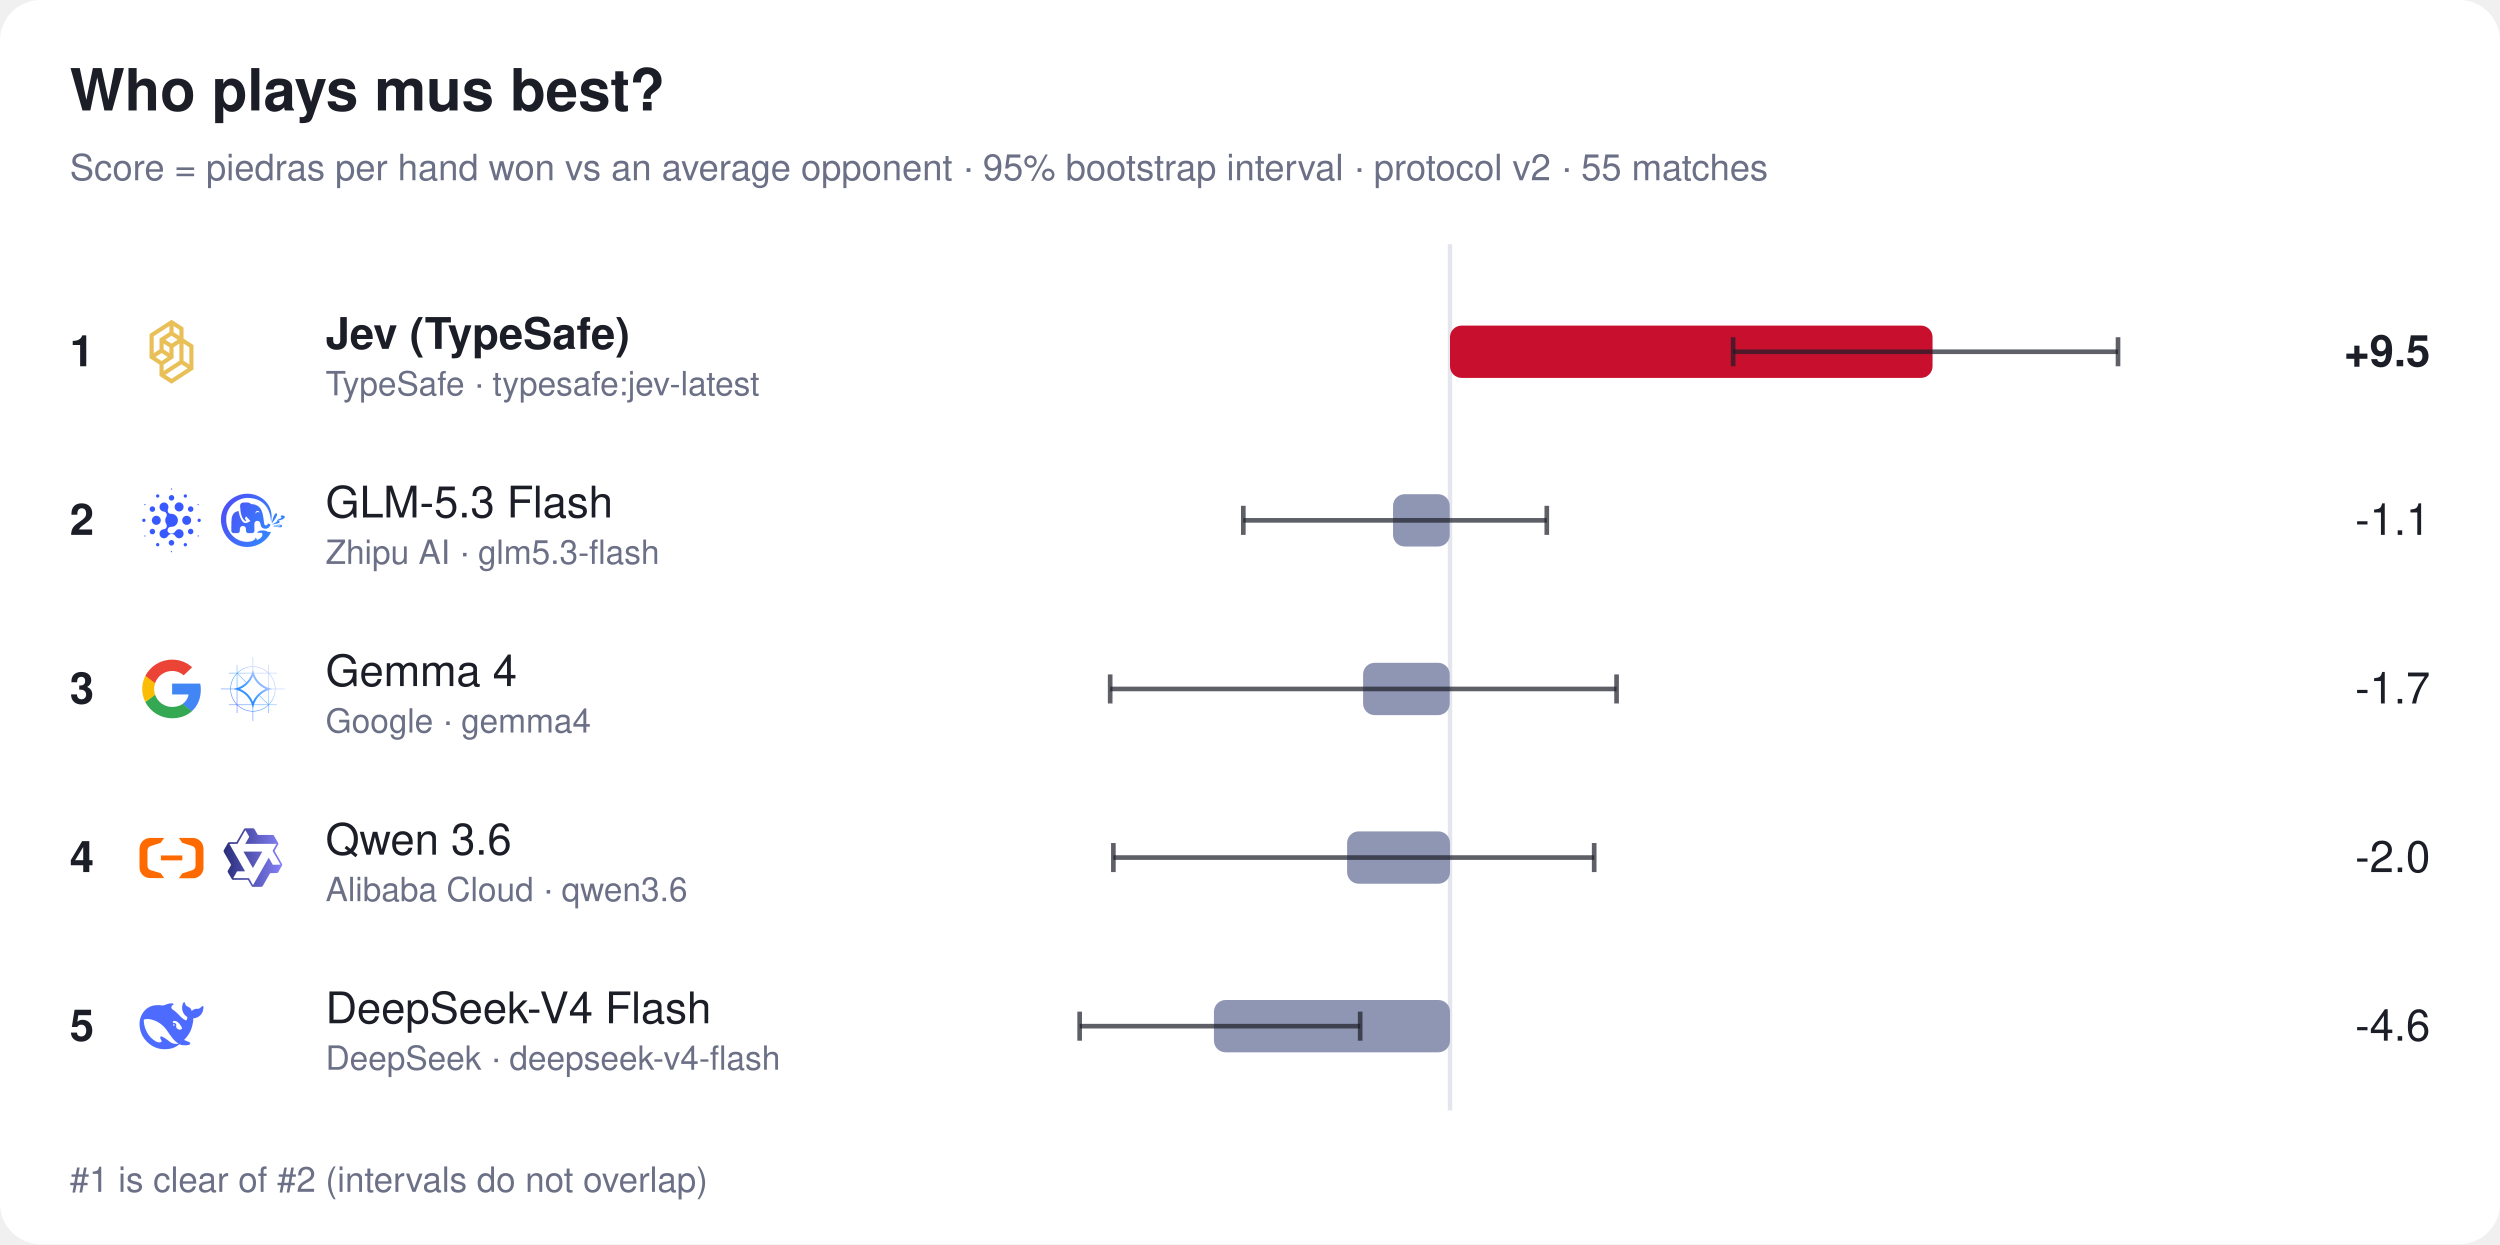
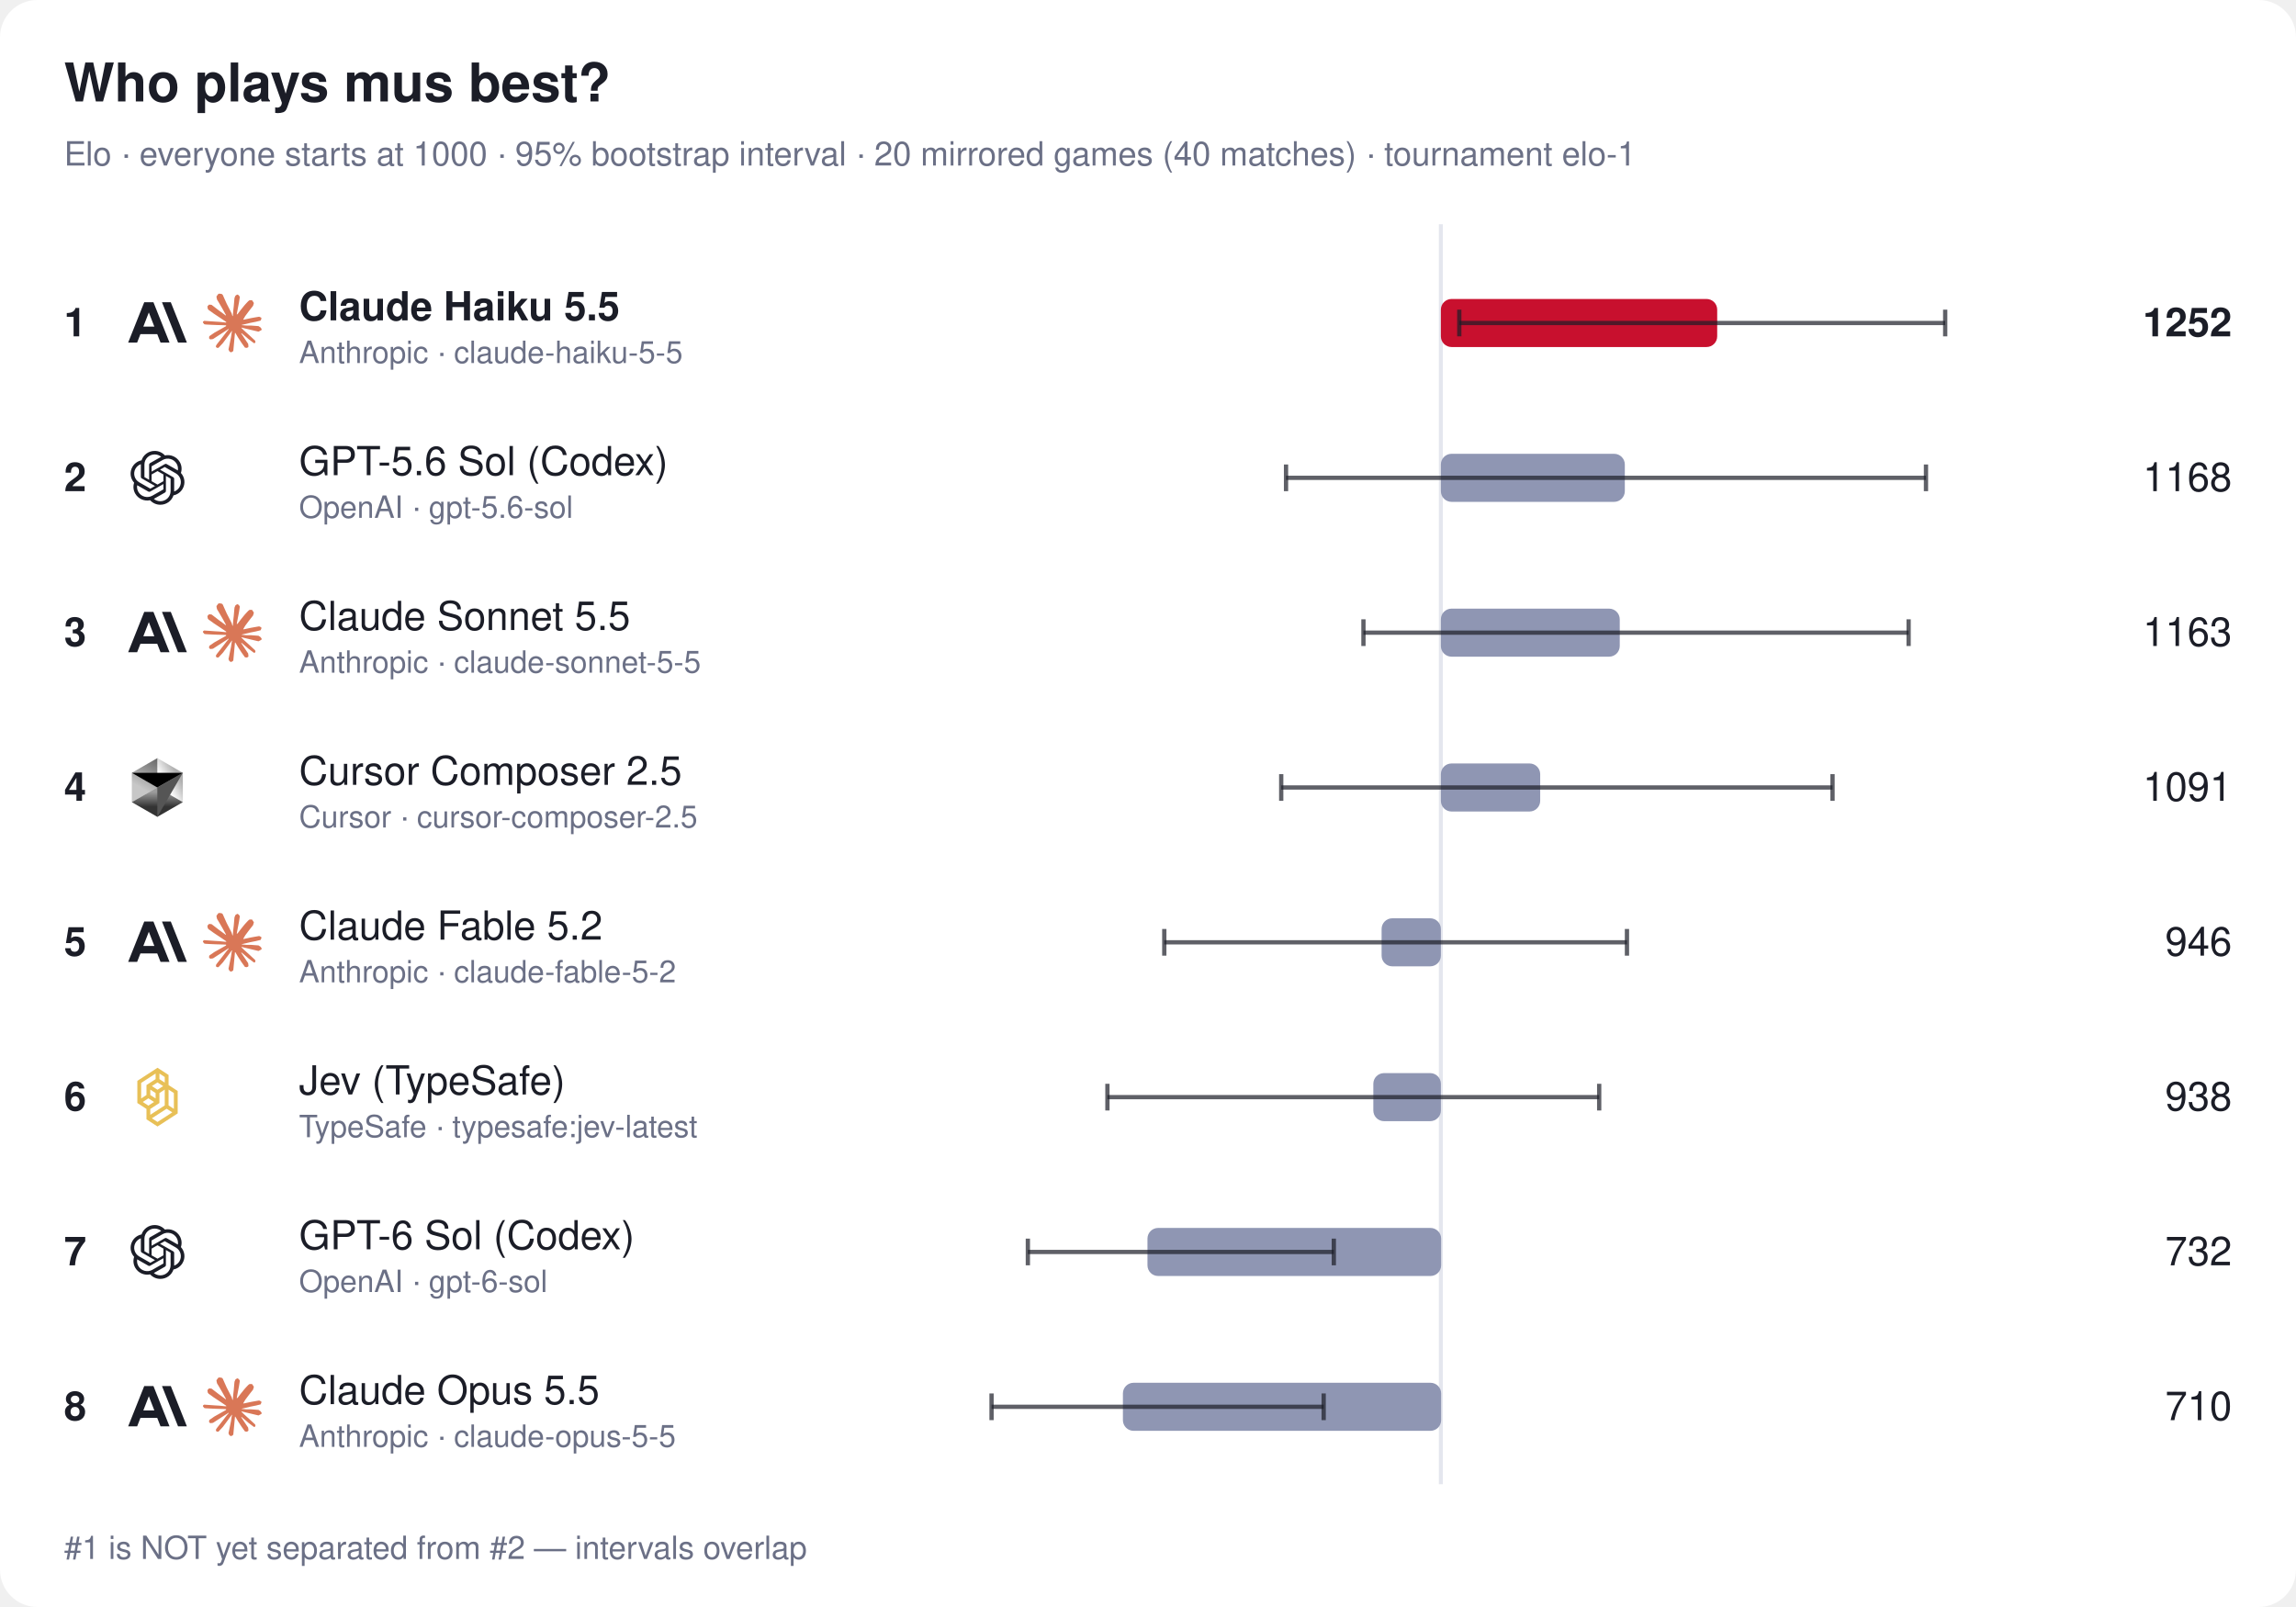
- <svg xmlns="http://www.w3.org/2000/svg" width="860" height="428" viewBox="0 0 860 428" role="img" aria-labelledby="t d">
+ <svg xmlns="http://www.w3.org/2000/svg" width="860" height="602" viewBox="0 0 860 602" role="img" aria-labelledby="t d">
  <style>
.bg{fill:#ffffff} text{fill:#1b1d27} .mut{fill:#6b7086} .grid{stroke:#e4e6ee}
.bar{fill:#8f96b3} .top{fill:#c8102e} .ci{stroke:#1b1d27}
@media (prefers-color-scheme: dark){.bg{fill:#0f111c} text{fill:#eef0f7} .mut{fill:#9aa0b5}
.grid{stroke:#262a3b} .bar{fill:#59607d} .top{fill:#ff4d5e} .ci{stroke:#eef0f7} .ico{color:#eef0f7}}
.ico{color:#1b1d27}
text{font-family:-apple-system,BlinkMacSystemFont,"Segoe UI",Helvetica,Arial,sans-serif}
.row{animation:in .55s cubic-bezier(.2,.7,.2,1) backwards}
@keyframes in{from{opacity:0;transform:translateX(-14px)}to{opacity:1;transform:none}}
@media (prefers-reduced-motion: reduce){.row{animation:none}}
</style>
-   <rect width="860" height="428" rx="14" class="bg" />
+   <rect width="860" height="602" rx="14" class="bg" />
  <text x="24" y="38" font-size="20" font-weight="700">Who plays mus best?</text>
-   <text x="24" y="62" font-size="12.5" class="mut">Score = piedras per hand won vs an average opponent · 95% bootstrap interval · protocol v2 · 55 matches</text>
-   <line x1="498.8" y1="84" x2="498.8" y2="382" class="grid" stroke-width="1.5" />
+   <text x="24" y="62" font-size="12.5" class="mut">Elo · everyone starts at 1000 · 95% bootstrap interval · 20 mirrored games (40 matches) · tournament elo-1</text>
+   <line x1="539.7" y1="84" x2="539.7" y2="556" class="grid" stroke-width="1.5" />
  <g class="row" style="animation-delay:0.25s">
    <text x="24" y="126.0" font-size="15" font-weight="700">1</text>
    <svg x="48.0" y="110.0" width="22" height="22" viewBox="0 0 24 24" class="ico" fill="currentColor">
+       <g fill="currentColor">
+         <path d="M13.827 3.52h3.603L24 20h-3.603l-6.57-16.48zm-7.258 0h3.767L16.906 20h-3.674l-1.343-3.461H5.017l-1.344 3.46H0L6.57 3.522zm4.132 9.959L8.453 7.687 6.205 13.48H10.7z" />
+       </g>
+     </svg>
+     <svg x="76.0" y="110.0" width="22" height="22" viewBox="0 0 24 24" class="ico" fill="currentColor">
+       <path d="M4.709 15.955l4.72-2.647.08-.23-.08-.128H9.2l-.79-.048-2.698-.073-2.339-.097-2.266-.122-.571-.121L0 11.784l.055-.352.48-.321.686.06 1.52.103 2.278.158 1.652.097 2.449.255h.389l.055-.157-.134-.098-.103-.097-2.358-1.596-2.552-1.688-1.336-.972-.724-.491-.364-.462-.158-1.008.656-.722.881.06.225.061.893.686 1.908 1.476 2.491 1.833.365.304.145-.103.019-.073-.164-.274-1.355-2.446-1.446-2.49-.644-1.032-.17-.619a2.97 2.97 0 01-.104-.729L6.283.134 6.696 0l.996.134.42.364.62 1.414 1.002 2.229 1.555 3.03.456.898.243.832.091.255h.158V9.01l.128-1.706.237-2.095.23-2.695.08-.76.376-.91.747-.492.584.28.48.685-.067.444-.286 1.851-.559 2.903-.364 1.942h.212l.243-.242.985-1.306 1.652-2.064.73-.82.85-.904.547-.431h1.033l.76 1.129-.34 1.166-1.064 1.347-.881 1.142-1.264 1.7-.79 1.36.073.11.188-.02 2.856-.606 1.543-.28 1.841-.315.833.388.091.395-.328.807-1.969.486-2.309.462-3.439.813-.042.03.049.061 1.549.146.662.036h1.622l3.02.225.79.522.474.638-.079.485-1.215.62-1.64-.389-3.829-.91-1.312-.329h-.182v.11l1.093 1.068 2.006 1.81 2.509 2.33.127.578-.322.455-.34-.049-2.205-1.657-.851-.747-1.926-1.62h-.128v.17l.444.649 2.345 3.521.122 1.08-.17.353-.608.213-.668-.122-1.374-1.925-1.415-2.167-1.143-1.943-.14.08-.674 7.254-.316.37-.729.28-.607-.461-.322-.747.322-1.476.389-1.924.315-1.53.286-1.9.17-.632-.012-.042-.14.018-1.434 1.967-2.18 2.945-1.726 1.845-.414.164-.717-.37.067-.662.401-.589 2.388-3.036 1.44-1.882.93-1.086-.006-.158h-.055L4.132 18.56l-1.13.146-.487-.456.061-.746.231-.243 1.908-1.312-.006.006z" fill="#D97757" fill-rule="nonzero" />
+     </svg>
+     <text x="112" y="120.0" font-size="15" font-weight="700">Claude Haiku 5.5</text>
+     <text x="112" y="136.0" font-size="11.5" class="mut">Anthropic · claude-haiku-5-5</text>
+     <rect x="539.7" y="112.0" width="103.5" height="18" rx="4" class="top" />
+     <line x1="546.6" y1="121.0" x2="728.6" y2="121.0" class="ci" stroke-width="1.6" opacity=".7" />
+     <line x1="546.6" y1="116.0" x2="546.6" y2="126.0" class="ci" stroke-width="1.6" opacity=".7" />
+     <line x1="728.6" y1="116.0" x2="728.6" y2="126.0" class="ci" stroke-width="1.6" opacity=".7" />
+     <text x="836" y="126.0" font-size="15" text-anchor="end" font-weight="700">1252</text>
+   </g>
+   <g class="row" style="animation-delay:0.70s">
+     <text x="24" y="184.0" font-size="15" font-weight="700">2</text>
+     <svg x="48.0" y="168.0" width="22" height="22" viewBox="0 0 24 24" class="ico" fill="currentColor">
+       <g fill="currentColor">
+         <path d="M21.55 10.004a5.416 5.416 0 00-.478-4.501c-1.217-2.09-3.662-3.166-6.05-2.66A5.59 5.59 0 0010.831 1C8.39.995 6.224 2.546 5.473 4.838A5.553 5.553 0 001.76 7.496a5.487 5.487 0 00.691 6.5 5.416 5.416 0 00.477 4.502c1.217 2.09 3.662 3.165 6.05 2.66A5.586 5.586 0 0013.168 23c2.443.006 4.61-1.546 5.361-3.84a5.553 5.553 0 003.715-2.66 5.488 5.488 0 00-.693-6.497v.001zm-8.381 11.558a4.199 4.199 0 01-2.675-.954c.034-.018.093-.05.132-.074l4.44-2.53a.71.71 0 00.364-.623v-6.176l1.877 1.069c.02.01.033.029.036.05v5.115c-.003 2.274-1.87 4.118-4.174 4.123zM4.192 17.78a4.059 4.059 0 01-.498-2.763c.032.02.09.055.131.078l4.44 2.53c.225.13.504.13.73 0l5.42-3.088v2.138a.068.068 0 01-.027.057L9.9 19.288c-1.999 1.136-4.552.46-5.707-1.51h-.001zM3.023 8.216A4.15 4.15 0 015.198 6.41l-.002.151v5.06a.711.711 0 00.364.624l5.42 3.087-1.876 1.07a.067.067 0 01-.063.005l-4.489-2.559c-1.995-1.14-2.679-3.658-1.53-5.63h.001zm15.417 3.54l-5.42-3.088L14.896 7.6a.067.067 0 01.063-.006l4.489 2.557c1.998 1.14 2.683 3.662 1.529 5.633a4.163 4.163 0 01-2.174 1.807V12.38a.71.71 0 00-.363-.623zm1.867-2.773a6.04 6.04 0 00-.132-.078l-4.44-2.53a.731.731 0 00-.729 0l-5.42 3.088V7.325a.068.068 0 01.027-.057L14.1 4.713c2-1.137 4.555-.46 5.707 1.513.487.833.664 1.809.499 2.757h.001zm-11.741 3.81l-1.877-1.068a.065.065 0 01-.036-.051V6.559c.001-2.277 1.873-4.122 4.181-4.12.976 0 1.92.338 2.671.954-.034.018-.092.05-.131.073l-4.44 2.53a.71.71 0 00-.365.623l-.003 6.173v.002zm1.02-2.168L12 9.25l2.414 1.375v2.75L12 14.75l-2.415-1.375v-2.75z" />
+       </g>
+     </svg>
+     <text x="112" y="178.0" font-size="15" font-weight="500">GPT-5.6 Sol (Codex)</text>
+     <text x="112" y="194.0" font-size="11.5" class="mut">OpenAI · gpt-5.6-sol</text>
+     <rect x="539.7" y="170.0" width="68.9" height="18" rx="4" class="bar" />
+     <line x1="481.7" y1="179.0" x2="721.4" y2="179.0" class="ci" stroke-width="1.6" opacity=".7" />
+     <line x1="481.7" y1="174.0" x2="481.7" y2="184.0" class="ci" stroke-width="1.6" opacity=".7" />
+     <line x1="721.4" y1="174.0" x2="721.4" y2="184.0" class="ci" stroke-width="1.6" opacity=".7" />
+     <text x="836" y="184.0" font-size="15" text-anchor="end" font-weight="500">1168</text>
+   </g>
+   <g class="row" style="animation-delay:1.15s">
+     <text x="24" y="242.0" font-size="15" font-weight="700">3</text>
+     <svg x="48.0" y="226.0" width="22" height="22" viewBox="0 0 24 24" class="ico" fill="currentColor">
+       <g fill="currentColor">
+         <path d="M13.827 3.52h3.603L24 20h-3.603l-6.57-16.48zm-7.258 0h3.767L16.906 20h-3.674l-1.343-3.461H5.017l-1.344 3.46H0L6.57 3.522zm4.132 9.959L8.453 7.687 6.205 13.48H10.7z" />
+       </g>
+     </svg>
+     <svg x="76.0" y="226.0" width="22" height="22" viewBox="0 0 24 24" class="ico" fill="currentColor">
+       <path d="M4.709 15.955l4.72-2.647.08-.23-.08-.128H9.2l-.79-.048-2.698-.073-2.339-.097-2.266-.122-.571-.121L0 11.784l.055-.352.48-.321.686.06 1.52.103 2.278.158 1.652.097 2.449.255h.389l.055-.157-.134-.098-.103-.097-2.358-1.596-2.552-1.688-1.336-.972-.724-.491-.364-.462-.158-1.008.656-.722.881.06.225.061.893.686 1.908 1.476 2.491 1.833.365.304.145-.103.019-.073-.164-.274-1.355-2.446-1.446-2.49-.644-1.032-.17-.619a2.97 2.97 0 01-.104-.729L6.283.134 6.696 0l.996.134.42.364.62 1.414 1.002 2.229 1.555 3.03.456.898.243.832.091.255h.158V9.01l.128-1.706.237-2.095.23-2.695.08-.76.376-.91.747-.492.584.28.48.685-.067.444-.286 1.851-.559 2.903-.364 1.942h.212l.243-.242.985-1.306 1.652-2.064.73-.82.85-.904.547-.431h1.033l.76 1.129-.34 1.166-1.064 1.347-.881 1.142-1.264 1.7-.79 1.36.073.11.188-.02 2.856-.606 1.543-.28 1.841-.315.833.388.091.395-.328.807-1.969.486-2.309.462-3.439.813-.042.03.049.061 1.549.146.662.036h1.622l3.02.225.79.522.474.638-.079.485-1.215.62-1.64-.389-3.829-.91-1.312-.329h-.182v.11l1.093 1.068 2.006 1.81 2.509 2.33.127.578-.322.455-.34-.049-2.205-1.657-.851-.747-1.926-1.62h-.128v.17l.444.649 2.345 3.521.122 1.08-.17.353-.608.213-.668-.122-1.374-1.925-1.415-2.167-1.143-1.943-.14.08-.674 7.254-.316.37-.729.28-.607-.461-.322-.747.322-1.476.389-1.924.315-1.53.286-1.9.17-.632-.012-.042-.14.018-1.434 1.967-2.18 2.945-1.726 1.845-.414.164-.717-.37.067-.662.401-.589 2.388-3.036 1.44-1.882.93-1.086-.006-.158h-.055L4.132 18.56l-1.13.146-.487-.456.061-.746.231-.243 1.908-1.312-.006.006z" fill="#D97757" fill-rule="nonzero" />
+     </svg>
+     <text x="112" y="236.0" font-size="15" font-weight="500">Claude Sonnet 5.5</text>
+     <text x="112" y="252.0" font-size="11.5" class="mut">Anthropic · claude-sonnet-5-5</text>
+     <rect x="539.7" y="228.0" width="67.0" height="18" rx="4" class="bar" />
+     <line x1="510.7" y1="237.0" x2="714.9" y2="237.0" class="ci" stroke-width="1.6" opacity=".7" />
+     <line x1="510.7" y1="232.0" x2="510.7" y2="242.0" class="ci" stroke-width="1.6" opacity=".7" />
+     <line x1="714.9" y1="232.0" x2="714.9" y2="242.0" class="ci" stroke-width="1.6" opacity=".7" />
+     <text x="836" y="242.0" font-size="15" text-anchor="end" font-weight="500">1163</text>
+   </g>
+   <g class="row" style="animation-delay:1.60s">
+     <text x="24" y="300.0" font-size="15" font-weight="700">4</text>
+     <svg x="48.0" y="284.0" width="22" height="22" viewBox="0 0 24 24" class="ico" fill="currentColor">
+       <path d="M11.925 24l10.425-6-10.425-6L1.5 18l10.425 6z" fill="url(#r3p-cursor-lobe-icons-cursorundefined-fill-0)" />
+       <path d="M22.35 18V6L11.925 0v12l10.425 6z" fill="url(#r3p-cursor-lobe-icons-cursorundefined-fill-1)" />
+       <path d="M11.925 0L1.5 6v12l10.425-6V0z" fill="url(#r3p-cursor-lobe-icons-cursorundefined-fill-2)" />
+       <path d="M22.35 6L11.925 24V12L22.35 6z" fill="#555" />
+       <path d="M22.35 6l-10.425 6L1.5 6h20.85z" fill="#000" />
+       <defs>
+         <linearGradient gradientUnits="userSpaceOnUse" id="r3p-cursor-lobe-icons-cursorundefined-fill-0" x1="11.925" x2="11.925" y1="12" y2="24">
+           <stop offset=".16" stop-color="#000" stop-opacity=".39" />
+           <stop offset=".658" stop-color="#000" stop-opacity=".8" />
+         </linearGradient>
+         <linearGradient gradientUnits="userSpaceOnUse" id="r3p-cursor-lobe-icons-cursorundefined-fill-1" x1="22.35" x2="11.925" y1="6.037" y2="12.15">
+           <stop offset=".182" stop-color="#000" stop-opacity=".31" />
+           <stop offset=".715" stop-color="#000" stop-opacity="0" />
+         </linearGradient>
+         <linearGradient gradientUnits="userSpaceOnUse" id="r3p-cursor-lobe-icons-cursorundefined-fill-2" x1="11.925" x2="1.5" y1="0" y2="18">
+           <stop stop-color="#000" stop-opacity=".6" />
+           <stop offset=".667" stop-color="#000" stop-opacity=".22" />
+         </linearGradient>
+       </defs>
+     </svg>
+     <text x="112" y="294.0" font-size="15" font-weight="500">Cursor Composer 2.5</text>
+     <text x="112" y="310.0" font-size="11.5" class="mut">Cursor · cursor-composer-2.5</text>
+     <rect x="539.7" y="286.0" width="37.2" height="18" rx="4" class="bar" />
+     <line x1="479.9" y1="295.0" x2="686.4" y2="295.0" class="ci" stroke-width="1.6" opacity=".7" />
+     <line x1="479.9" y1="290.0" x2="479.9" y2="300.0" class="ci" stroke-width="1.6" opacity=".7" />
+     <line x1="686.4" y1="290.0" x2="686.4" y2="300.0" class="ci" stroke-width="1.6" opacity=".7" />
+     <text x="836" y="300.0" font-size="15" text-anchor="end" font-weight="500">1091</text>
+   </g>
+   <g class="row" style="animation-delay:2.05s">
+     <text x="24" y="358.0" font-size="15" font-weight="700">5</text>
+     <svg x="48.0" y="342.0" width="22" height="22" viewBox="0 0 24 24" class="ico" fill="currentColor">
+       <g fill="currentColor">
+         <path d="M13.827 3.52h3.603L24 20h-3.603l-6.57-16.48zm-7.258 0h3.767L16.906 20h-3.674l-1.343-3.461H5.017l-1.344 3.46H0L6.57 3.522zm4.132 9.959L8.453 7.687 6.205 13.48H10.7z" />
+       </g>
+     </svg>
+     <svg x="76.0" y="342.0" width="22" height="22" viewBox="0 0 24 24" class="ico" fill="currentColor">
+       <path d="M4.709 15.955l4.72-2.647.08-.23-.08-.128H9.2l-.79-.048-2.698-.073-2.339-.097-2.266-.122-.571-.121L0 11.784l.055-.352.48-.321.686.06 1.52.103 2.278.158 1.652.097 2.449.255h.389l.055-.157-.134-.098-.103-.097-2.358-1.596-2.552-1.688-1.336-.972-.724-.491-.364-.462-.158-1.008.656-.722.881.06.225.061.893.686 1.908 1.476 2.491 1.833.365.304.145-.103.019-.073-.164-.274-1.355-2.446-1.446-2.49-.644-1.032-.17-.619a2.97 2.97 0 01-.104-.729L6.283.134 6.696 0l.996.134.42.364.62 1.414 1.002 2.229 1.555 3.03.456.898.243.832.091.255h.158V9.01l.128-1.706.237-2.095.23-2.695.08-.76.376-.91.747-.492.584.28.48.685-.067.444-.286 1.851-.559 2.903-.364 1.942h.212l.243-.242.985-1.306 1.652-2.064.73-.82.85-.904.547-.431h1.033l.76 1.129-.34 1.166-1.064 1.347-.881 1.142-1.264 1.7-.79 1.36.073.11.188-.02 2.856-.606 1.543-.28 1.841-.315.833.388.091.395-.328.807-1.969.486-2.309.462-3.439.813-.042.03.049.061 1.549.146.662.036h1.622l3.02.225.79.522.474.638-.079.485-1.215.62-1.64-.389-3.829-.91-1.312-.329h-.182v.11l1.093 1.068 2.006 1.81 2.509 2.33.127.578-.322.455-.34-.049-2.205-1.657-.851-.747-1.926-1.62h-.128v.17l.444.649 2.345 3.521.122 1.08-.17.353-.608.213-.668-.122-1.374-1.925-1.415-2.167-1.143-1.943-.14.08-.674 7.254-.316.37-.729.28-.607-.461-.322-.747.322-1.476.389-1.924.315-1.53.286-1.9.17-.632-.012-.042-.14.018-1.434 1.967-2.18 2.945-1.726 1.845-.414.164-.717-.37.067-.662.401-.589 2.388-3.036 1.44-1.882.93-1.086-.006-.158h-.055L4.132 18.56l-1.13.146-.487-.456.061-.746.231-.243 1.908-1.312-.006.006z" fill="#D97757" fill-rule="nonzero" />
+     </svg>
+     <text x="112" y="352.0" font-size="15" font-weight="500">Claude Fable 5.2</text>
+     <text x="112" y="368.0" font-size="11.5" class="mut">Anthropic · claude-fable-5-2</text>
+     <rect x="517.5" y="344.0" width="22.2" height="18" rx="4" class="bar" />
+     <line x1="436.1" y1="353.0" x2="609.4" y2="353.0" class="ci" stroke-width="1.6" opacity=".7" />
+     <line x1="436.1" y1="348.0" x2="436.1" y2="358.0" class="ci" stroke-width="1.6" opacity=".7" />
+     <line x1="609.4" y1="348.0" x2="609.4" y2="358.0" class="ci" stroke-width="1.6" opacity=".7" />
+     <text x="836" y="358.0" font-size="15" text-anchor="end" font-weight="500">946</text>
+   </g>
+   <g class="row" style="animation-delay:2.50s">
+     <text x="24" y="416.0" font-size="15" font-weight="700">6</text>
+     <svg x="48.0" y="400.0" width="22" height="22" viewBox="0 0 24 24" class="ico" fill="currentColor">
      <g fill="#E8C057">
        <path d="M16.512 2.928L16.512 7.067 20.242 9.487 20.243 18.652 12 24 7.489 21.073 7.489 16.82 3.756 14.399 3.756 5.35 4.111 5.118 12 0ZM9.697 20.65L11.998 22.144 18.032 18.227 15.732 16.735ZM12.779 10.332L12.779 14.4 9.046 16.822 9.046 19.216 14.953 15.383 14.953 8.921ZM16.512 15.384L18.684 16.794 18.684 10.332 16.512 8.922ZM5.966 13.976L8.268 15.47 10.569 13.976 8.268 12.485ZM5.316 6.193L5.316 12.544 7.487 11.134 7.487 7.066 11.221 4.643 11.221 2.36 5.316 6.193ZM9.047 11.132L11.22 12.542 11.22 10.332 9.049 8.921 9.049 11.132ZM9.697 7.487L12 8.981 14.3 7.488 12 5.994ZM12.78 4.643L14.953 6.054 14.953 3.774 12.78 2.359Z" />
      </g>
    </svg>
-     <text x="112" y="120.0" font-size="15" font-weight="700">Jev (TypeSafe)</text>
-     <text x="112" y="136.0" font-size="11.5" class="mut">TypeSafe · typesafe:jev-latest</text>
-     <rect x="498.8" y="112.0" width="166.0" height="18" rx="4" class="top" />
-     <line x1="596.2" y1="121.0" x2="728.6" y2="121.0" class="ci" stroke-width="1.6" opacity=".7" />
-     <line x1="596.2" y1="116.0" x2="596.2" y2="126.0" class="ci" stroke-width="1.6" opacity=".7" />
-     <line x1="728.6" y1="116.0" x2="728.6" y2="126.0" class="ci" stroke-width="1.6" opacity=".7" />
-     <text x="836" y="126.0" font-size="15" text-anchor="end" font-weight="700">+9.5</text>
+     <text x="112" y="410.0" font-size="15" font-weight="500">Jev (TypeSafe)</text>
+     <text x="112" y="426.0" font-size="11.5" class="mut">TypeSafe · typesafe:jev-latest</text>
+     <rect x="514.4" y="402.0" width="25.3" height="18" rx="4" class="bar" />
+     <line x1="414.8" y1="411.0" x2="599.0" y2="411.0" class="ci" stroke-width="1.6" opacity=".7" />
+     <line x1="414.8" y1="406.0" x2="414.8" y2="416.0" class="ci" stroke-width="1.6" opacity=".7" />
+     <line x1="599.0" y1="406.0" x2="599.0" y2="416.0" class="ci" stroke-width="1.6" opacity=".7" />
+     <text x="836" y="416.0" font-size="15" text-anchor="end" font-weight="500">938</text>
  </g>
-   <g class="row" style="animation-delay:0.70s">
-     <text x="24" y="184.0" font-size="15" font-weight="700">2</text>
-     <svg x="48.0" y="168.0" width="22" height="22" viewBox="0 0 24 24" class="ico" fill="currentColor">
-       <path d="M11.991 23.503a.24.24 0 00-.244.248.24.24 0 00.244.249.24.24 0 00.245-.249.24.24 0 00-.22-.247l-.025-.001zM9.671 5.365a1.697 1.697 0 011.099 2.132l-.071.172-.016.04-.018.054c-.07.16-.104.32-.104.498-.035.71.47 1.279 1.186 1.314h.366c1.309.053 2.338 1.173 2.286 2.523-.052 1.332-1.152 2.38-2.478 2.327h-.174c-.715.018-1.274.64-1.239 1.368 0 .124.018.23.053.337.209.373.54.658.96.8.75.23 1.517-.125 1.9-.782l.018-.035c.402-.64 1.17-.96 1.92-.711.854.284 1.378 1.226 1.099 2.167a1.661 1.661 0 01-2.077 1.102 1.711 1.711 0 01-.907-.711l-.017-.035c-.2-.323-.463-.58-.851-.711l-.056-.018a1.646 1.646 0 00-1.954.746 1.66 1.66 0 01-1.065.764 1.677 1.677 0 01-1.989-1.279c-.209-.906.332-1.83 1.257-2.043a1.51 1.51 0 01.296-.035h.018c.68-.071 1.151-.622 1.116-1.333a1.307 1.307 0 00-.227-.693 2.515 2.515 0 01-.366-1.403 2.39 2.39 0 01.366-1.208c.14-.195.21-.444.227-.693.018-.71-.506-1.261-1.186-1.332l-.07-.018a1.43 1.43 0 01-.299-.07l-.05-.019a1.7 1.7 0 01-1.047-2.114 1.68 1.68 0 012.094-1.101zm-5.575 10.11c.26-.264.639-.367.994-.27.355.096.633.379.728.74.095.362-.007.748-.267 1.013-.402.41-1.053.41-1.455 0a1.062 1.062 0 010-1.482zm14.845-.294c.359-.09.738.024.992.297.254.274.344.665.237 1.025-.107.36-.396.634-.756.718-.551.128-1.1-.22-1.23-.781a1.05 1.05 0 01.757-1.26zm-.064-4.39c.314.32.49.753.49 1.206 0 .452-.176.886-.49 1.206-.315.32-.74.5-1.185.5-.444 0-.87-.18-1.184-.5a1.727 1.727 0 010-2.412 1.654 1.654 0 012.369 0zm-11.243.163c.364.484.447 1.128.218 1.691a1.665 1.665 0 01-2.188.923c-.855-.36-1.26-1.358-.907-2.228a1.68 1.68 0 011.33-1.038c.593-.08 1.183.169 1.547.652zm11.545-4.221c.368 0 .708.2.892.524.184.324.184.724 0 1.048a1.026 1.026 0 01-.892.524c-.568 0-1.03-.47-1.03-1.048 0-.579.462-1.048 1.03-1.048zm-14.358 0c.368 0 .707.2.891.524.184.324.184.724 0 1.048a1.026 1.026 0 01-.891.524c-.569 0-1.03-.47-1.03-1.048 0-.579.461-1.048 1.03-1.048zm10.031-1.475c.925 0 1.675.764 1.675 1.706s-.75 1.705-1.675 1.705-1.674-.763-1.674-1.705c0-.942.75-1.706 1.674-1.706zm-2.626-.684c.362-.082.653-.356.761-.718a1.062 1.062 0 00-.238-1.028 1.017 1.017 0 00-.996-.294c-.547.14-.881.7-.752 1.257.13.558.675.907 1.225.783zm0 16.876c.359-.087.644-.36.75-.72a1.062 1.062 0 00-.237-1.019 1.018 1.018 0 00-.985-.301 1.037 1.037 0 00-.762.717c-.108.361-.017.754.239 1.028.245.263.606.377.953.305l.043-.01zM17.19 3.5a.631.631 0 00.628-.64c0-.355-.279-.64-.628-.64a.631.631 0 00-.628.64c0 .355.28.64.628.64zm-10.38 0a.631.631 0 00.628-.64c0-.355-.28-.64-.628-.64a.631.631 0 00-.628.64c0 .355.279.64.628.64zm-5.182 7.852a.631.631 0 00-.628.64c0 .354.28.639.628.639a.63.63 0 00.627-.606l.001-.034a.62.62 0 00-.628-.64zm5.182 9.13a.631.631 0 00-.628.64c0 .355.279.64.628.64a.631.631 0 00.628-.64c0-.355-.28-.64-.628-.64zm10.38.018a.631.631 0 00-.628.64c0 .355.28.64.628.64a.631.631 0 00.628-.64c0-.355-.279-.64-.628-.64zm5.182-9.148a.631.631 0 00-.628.64c0 .354.279.639.628.639a.631.631 0 00.628-.64c0-.355-.28-.64-.628-.64zm-.384-4.992a.24.24 0 00.244-.249.24.24 0 00-.244-.249.24.24 0 00-.244.249c0 .142.122.249.244.249zM11.991.497a.24.24 0 00.245-.248A.24.24 0 0011.99 0a.24.24 0 00-.244.249c0 .133.108.236.223.247l.021.001zM2.011 6.36a.24.24 0 00.245-.249.24.24 0 00-.244-.249.24.24 0 00-.244.249.24.24 0 00.244.249zm0 11.263a.24.24 0 00-.243.248.24.24 0 00.244.249.24.24 0 00.244-.249.252.252 0 00-.244-.248zm19.995-.018a.24.24 0 00-.245.248.24.24 0 00.245.25.24.24 0 00.244-.25.252.252 0 00-.244-.248z" fill="#3859FF" fill-rule="nonzero" />
+   <g class="row" style="animation-delay:2.95s">
+     <text x="24" y="474.0" font-size="15" font-weight="700">7</text>
+     <svg x="48.0" y="458.0" width="22" height="22" viewBox="0 0 24 24" class="ico" fill="currentColor">
+       <g fill="currentColor">
+         <path d="M21.55 10.004a5.416 5.416 0 00-.478-4.501c-1.217-2.09-3.662-3.166-6.05-2.66A5.59 5.59 0 0010.831 1C8.39.995 6.224 2.546 5.473 4.838A5.553 5.553 0 001.76 7.496a5.487 5.487 0 00.691 6.5 5.416 5.416 0 00.477 4.502c1.217 2.09 3.662 3.165 6.05 2.66A5.586 5.586 0 0013.168 23c2.443.006 4.61-1.546 5.361-3.84a5.553 5.553 0 003.715-2.66 5.488 5.488 0 00-.693-6.497v.001zm-8.381 11.558a4.199 4.199 0 01-2.675-.954c.034-.018.093-.05.132-.074l4.44-2.53a.71.71 0 00.364-.623v-6.176l1.877 1.069c.02.01.033.029.036.05v5.115c-.003 2.274-1.87 4.118-4.174 4.123zM4.192 17.78a4.059 4.059 0 01-.498-2.763c.032.02.09.055.131.078l4.44 2.53c.225.13.504.13.73 0l5.42-3.088v2.138a.068.068 0 01-.027.057L9.9 19.288c-1.999 1.136-4.552.46-5.707-1.51h-.001zM3.023 8.216A4.15 4.15 0 015.198 6.41l-.002.151v5.06a.711.711 0 00.364.624l5.42 3.087-1.876 1.07a.067.067 0 01-.063.005l-4.489-2.559c-1.995-1.14-2.679-3.658-1.53-5.63h.001zm15.417 3.54l-5.42-3.088L14.896 7.6a.067.067 0 01.063-.006l4.489 2.557c1.998 1.14 2.683 3.662 1.529 5.633a4.163 4.163 0 01-2.174 1.807V12.38a.71.71 0 00-.363-.623zm1.867-2.773a6.04 6.04 0 00-.132-.078l-4.44-2.53a.731.731 0 00-.729 0l-5.42 3.088V7.325a.068.068 0 01.027-.057L14.1 4.713c2-1.137 4.555-.46 5.707 1.513.487.833.664 1.809.499 2.757h.001zm-11.741 3.81l-1.877-1.068a.065.065 0 01-.036-.051V6.559c.001-2.277 1.873-4.122 4.181-4.12.976 0 1.92.338 2.671.954-.034.018-.092.05-.131.073l-4.44 2.53a.71.71 0 00-.365.623l-.003 6.173v.002zm1.02-2.168L12 9.25l2.414 1.375v2.75L12 14.75l-2.415-1.375v-2.75z" />
+       </g>
    </svg>
-     <svg x="76.0" y="168.0" width="22" height="22" viewBox="0 0 24 24" class="ico" fill="currentColor">
-       <defs>
-         <linearGradient id="r1m-chatglm-color-lobe-icons-chatglm-fill" x1="-18.756%" x2="70.894%" y1="49.371%" y2="90.944%">
-           <stop offset="0%" stop-color="#504AF4" />
-           <stop offset="100%" stop-color="#3485FF" />
-         </linearGradient>
-       </defs>
-       <path d="M9.917 2c4.906 0 10.178 3.947 8.93 10.58-.014.07-.037.14-.057.21l-.003-.277c-.083-3-1.534-8.934-8.87-8.934-3.393 0-8.137 3.054-7.93 8.158-.04 4.778 3.555 8.4 7.95 8.332l.073-.001c1.2-.033 2.763-.429 3.1-1.657.063-.031.26.534.268.598.048.256.112.369.192.34.981-.348 2.286-1.222 1.952-2.38-.176-.61-1.775-.147-1.921-.347.418-.979 2.234-.926 3.153-.716.443.102.657.38 1.012.442.29.052.981-.2.96.242-1.5 3.042-4.893 5.41-8.808 5.41C3.654 22 0 16.574 0 11.737 0 5.947 4.959 2 9.917 2zM9.9 5.3c.484 0 1.125.225 1.38.585 3.669.145 4.313 2.686 4.694 5.444.255 1.838.315 2.3.182 1.387l.083.59c.068.448.554.737.982.516.144-.075.254-.231.328-.47a.2.2 0 01.258-.13l.625.22a.2.2 0 01.124.238 2.172 2.172 0 01-.51.92c-.878.917-2.757.664-3.08-.62-.14-.554-.055-.626-.345-1.242-.292-.621-1.238-.709-1.69-.295-.345.315-.407.805-.406 1.282L12.6 15.9a.9.9 0 01-.9.9h-1.4a.9.9 0 01-.9-.9v-.65a1.15 1.15 0 10-2.3 0v.65a.9.9 0 01-.9.9H4.8a.9.9 0 01-.9-.9l.035-3.239c.012-1.884.356-3.658 2.47-4.134.2-.045.252.13.29.342.025.154.043.252.053.294.701 3.058 1.75 4.299 3.144 3.722l.66-.331.254-.13c.158-.082.25-.131.276-.15.012-.01-.165-.206-.407-.464l-1.012-1.067a8.925 8.925 0 01-.199-.216c-.047-.034-.116.068-.208.306-.074.157-.251.252-.272.326-.013.058.108.298.362.72.164.288.22.508-.31.343-1.04-.8-1.518-2.273-1.684-3.725-.004-.035-.162-1.913-.162-1.913a1.2 1.2 0 011.113-1.281L9.9 5.3zm12.994 8.68c.037.697-.403.704-1.213.591l-1.783-.276c-.265-.053-.385-.099-.313-.147.47-.315 3.268-.93 3.31-.168zm-.915-.083l-.926.042c-.85.077-1.452.24.338.336l.103.003c.815.012 1.264-.359.485-.381zm1.667-3.601h.01c.79.398.067 1.03-.65 1.393-.14.07-.491.176-1.052.315-.241.04-.457.092-.333.16l.01.005c1.952.958-3.123 1.534-2.495 1.285l.38-.148c.68-.266 1.614-.682 1.666-1.337.038-.48 1.253-.442 1.493-.968.048-.106 0-.236-.144-.389-.05-.047-.094-.094-.107-.148-.073-.305.7-.431 1.222-.168zm-2.568-.474c-.135 1.198-2.479 4.192-1.949 2.863l.017-.042c.298-.717.376-2.221 1.337-3.221.25-.26.636.035.595.4zm-7.976-.253c.02-.694 1.002-.968 1.346-.347.01-1.274-1.941-.768-1.346.347z" fill="url(#r1m-chatglm-color-lobe-icons-chatglm-fill)" fill-rule="evenodd" />
+     <text x="112" y="468.0" font-size="15" font-weight="500">GPT-6 Sol (Codex)</text>
+     <text x="112" y="484.0" font-size="11.5" class="mut">OpenAI · gpt-6-sol</text>
+     <rect x="429.8" y="460.0" width="110.0" height="18" rx="4" class="bar" />
+     <line x1="385.0" y1="469.0" x2="499.6" y2="469.0" class="ci" stroke-width="1.6" opacity=".7" />
+     <line x1="385.0" y1="464.0" x2="385.0" y2="474.0" class="ci" stroke-width="1.6" opacity=".7" />
+     <line x1="499.6" y1="464.0" x2="499.6" y2="474.0" class="ci" stroke-width="1.6" opacity=".7" />
+     <text x="836" y="474.0" font-size="15" text-anchor="end" font-weight="500">732</text>
+   </g>
+   <g class="row" style="animation-delay:3.40s">
+     <text x="24" y="532.0" font-size="15" font-weight="700">8</text>
+     <svg x="48.0" y="516.0" width="22" height="22" viewBox="0 0 24 24" class="ico" fill="currentColor">
+       <g fill="currentColor">
+         <path d="M13.827 3.52h3.603L24 20h-3.603l-6.57-16.48zm-7.258 0h3.767L16.906 20h-3.674l-1.343-3.461H5.017l-1.344 3.46H0L6.57 3.522zm4.132 9.959L8.453 7.687 6.205 13.48H10.7z" />
+       </g>
    </svg>
-     <text x="112" y="178.0" font-size="15" font-weight="500">GLM-5.3 Flash</text>
-     <text x="112" y="194.0" font-size="11.5" class="mut">Zhipu AI · glm5.3-flash</text>
-     <rect x="479.2" y="170.0" width="19.5" height="18" rx="4" class="bar" />
-     <line x1="427.7" y1="179.0" x2="532.1" y2="179.0" class="ci" stroke-width="1.6" opacity=".7" />
-     <line x1="427.7" y1="174.0" x2="427.7" y2="184.0" class="ci" stroke-width="1.6" opacity=".7" />
-     <line x1="532.1" y1="174.0" x2="532.1" y2="184.0" class="ci" stroke-width="1.6" opacity=".7" />
-     <text x="836" y="184.0" font-size="15" text-anchor="end" font-weight="500">-1.1</text>
+     <svg x="76.0" y="516.0" width="22" height="22" viewBox="0 0 24 24" class="ico" fill="currentColor">
+       <path d="M4.709 15.955l4.72-2.647.08-.23-.08-.128H9.2l-.79-.048-2.698-.073-2.339-.097-2.266-.122-.571-.121L0 11.784l.055-.352.48-.321.686.06 1.52.103 2.278.158 1.652.097 2.449.255h.389l.055-.157-.134-.098-.103-.097-2.358-1.596-2.552-1.688-1.336-.972-.724-.491-.364-.462-.158-1.008.656-.722.881.06.225.061.893.686 1.908 1.476 2.491 1.833.365.304.145-.103.019-.073-.164-.274-1.355-2.446-1.446-2.49-.644-1.032-.17-.619a2.97 2.97 0 01-.104-.729L6.283.134 6.696 0l.996.134.42.364.62 1.414 1.002 2.229 1.555 3.03.456.898.243.832.091.255h.158V9.01l.128-1.706.237-2.095.23-2.695.08-.76.376-.91.747-.492.584.28.48.685-.067.444-.286 1.851-.559 2.903-.364 1.942h.212l.243-.242.985-1.306 1.652-2.064.73-.82.85-.904.547-.431h1.033l.76 1.129-.34 1.166-1.064 1.347-.881 1.142-1.264 1.7-.79 1.36.073.11.188-.02 2.856-.606 1.543-.28 1.841-.315.833.388.091.395-.328.807-1.969.486-2.309.462-3.439.813-.042.03.049.061 1.549.146.662.036h1.622l3.02.225.79.522.474.638-.079.485-1.215.62-1.64-.389-3.829-.91-1.312-.329h-.182v.11l1.093 1.068 2.006 1.81 2.509 2.33.127.578-.322.455-.34-.049-2.205-1.657-.851-.747-1.926-1.62h-.128v.17l.444.649 2.345 3.521.122 1.08-.17.353-.608.213-.668-.122-1.374-1.925-1.415-2.167-1.143-1.943-.14.08-.674 7.254-.316.37-.729.28-.607-.461-.322-.747.322-1.476.389-1.924.315-1.53.286-1.9.17-.632-.012-.042-.14.018-1.434 1.967-2.18 2.945-1.726 1.845-.414.164-.717-.37.067-.662.401-.589 2.388-3.036 1.44-1.882.93-1.086-.006-.158h-.055L4.132 18.56l-1.13.146-.487-.456.061-.746.231-.243 1.908-1.312-.006.006z" fill="#D97757" fill-rule="nonzero" />
+     </svg>
+     <text x="112" y="526.0" font-size="15" font-weight="500">Claude Opus 5.5</text>
+     <text x="112" y="542.0" font-size="11.5" class="mut">Anthropic · claude-opus-5-5</text>
+     <rect x="420.6" y="518.0" width="119.2" height="18" rx="4" class="bar" />
+     <line x1="371.4" y1="527.0" x2="495.8" y2="527.0" class="ci" stroke-width="1.6" opacity=".7" />
+     <line x1="371.4" y1="522.0" x2="371.4" y2="532.0" class="ci" stroke-width="1.6" opacity=".7" />
+     <line x1="495.8" y1="522.0" x2="495.8" y2="532.0" class="ci" stroke-width="1.6" opacity=".7" />
+     <text x="836" y="532.0" font-size="15" text-anchor="end" font-weight="500">710</text>
  </g>
-   <g class="row" style="animation-delay:1.15s">
-     <text x="24" y="242.0" font-size="15" font-weight="700">3</text>
-     <svg x="48.0" y="226.0" width="22" height="22" viewBox="0 0 24 24" class="ico" fill="currentColor">
-       <path d="M23 12.245c0-.905-.075-1.565-.236-2.25h-10.54v4.083h6.186c-.124 1.014-.797 2.542-2.294 3.569l-.021.136 3.332 2.53.23.022C21.779 18.417 23 15.593 23 12.245z" fill="#4285F4" />
-       <path d="M12.225 23c3.03 0 5.574-.978 7.433-2.665l-3.542-2.688c-.948.648-2.22 1.1-3.891 1.1a6.745 6.745 0 01-6.386-4.572l-.132.011-3.465 2.628-.045.124C4.043 20.531 7.835 23 12.225 23z" fill="#34A853" />
-       <path d="M5.84 14.175A6.65 6.65 0 015.463 12c0-.758.138-1.491.361-2.175l-.006-.147-3.508-2.67-.115.054A10.831 10.831 0 001 12c0 1.772.436 3.447 1.197 4.938l3.642-2.763z" fill="#FBBC05" />
-       <path d="M12.225 5.253c2.108 0 3.529.892 4.34 1.638l3.167-3.031C17.787 2.088 15.255 1 12.225 1 7.834 1 4.043 3.469 2.197 7.062l3.63 2.763a6.77 6.77 0 016.398-4.572z" fill="#EB4335" />
-     </svg>
-     <svg x="76.0" y="226.0" width="22" height="22" viewBox="0 0 24 24" class="ico" fill="currentColor">
-       <defs>
-         <linearGradient id="r2m-gemma-color-lobe-icons-gemma-fill" x1="24.419%" x2="75.194%" y1="75.581%" y2="25.194%">
-           <stop offset="0%" stop-color="#446EFF" />
-           <stop offset="36.661%" stop-color="#2E96FF" />
-           <stop offset="83.221%" stop-color="#B1C5FF" />
-         </linearGradient>
-       </defs>
-       <path d="M12.34 5.953a8.233 8.233 0 01-.247-1.125V3.72a8.25 8.25 0 015.562 2.232H12.34zm-.69 0c.113-.373.199-.755.257-1.145V3.72a8.25 8.25 0 00-5.562 2.232h5.304zm-5.433.187h5.373a7.98 7.98 0 01-.267.696 8.41 8.41 0 01-1.76 2.65L6.216 6.14zm-.264-.187H2.977v.187h2.915a8.436 8.436 0 00-2.357 5.767H0v.186h3.535a8.436 8.436 0 002.357 5.767H2.977v.186h2.976v2.977h.187v-2.915a8.436 8.436 0 005.767 2.357V24h.186v-3.535a8.436 8.436 0 005.767-2.357v2.915h.186v-2.977h2.977v-.186h-2.915a8.436 8.436 0 002.357-5.767H24v-.186h-3.535a8.436 8.436 0 00-2.357-5.767h2.915v-.187h-2.977V2.977h-.186v2.915a8.436 8.436 0 00-5.767-2.357V0h-.186v3.535A8.436 8.436 0 006.14 5.892V2.977h-.187v2.976zm6.14 14.326a8.25 8.25 0 005.562-2.233H12.34c-.108.367-.19.743-.247 1.126v1.107zm-.186-1.087a8.015 8.015 0 00-.258-1.146H6.345a8.25 8.25 0 005.562 2.233v-1.087zm-8.186-7.285h1.107a8.23 8.23 0 001.125-.247V6.345a8.25 8.25 0 00-2.232 5.562zm1.087.186H3.72a8.25 8.25 0 002.232 5.562v-5.304a8.012 8.012 0 00-1.145-.258zm15.47-.186a8.25 8.25 0 00-2.232-5.562v5.315c.367.108.743.19 1.126.247h1.107zm-1.086.186c-.39.058-.772.144-1.146.258v5.304a8.25 8.25 0 002.233-5.562h-1.087zm-1.332 5.69V12.41a7.97 7.97 0 00-.696.267 8.409 8.409 0 00-2.65 1.76l3.346 3.346zm0-6.18v-5.45l-.012-.013h-5.451c.076.235.162.468.26.696a8.698 8.698 0 001.819 2.688 8.698 8.698 0 002.688 1.82c.228.097.46.183.696.259zM6.14 17.848V12.41c.235.078.468.167.696.267a8.403 8.403 0 012.688 1.799 8.404 8.404 0 011.799 2.688c.1.228.19.46.267.696H6.152l-.012-.012zm0-6.245V6.326l3.29 3.29a8.716 8.716 0 01-2.594 1.728 8.14 8.14 0 01-.696.259zm6.257 6.257h5.277l-3.29-3.29a8.716 8.716 0 00-1.728 2.594 8.135 8.135 0 00-.259.696zm-2.347-7.81a9.435 9.435 0 01-2.88 1.96 9.14 9.14 0 012.88 1.94 9.14 9.14 0 011.94 2.88 9.435 9.435 0 011.96-2.88 9.14 9.14 0 012.88-1.94 9.435 9.435 0 01-2.88-1.96 9.434 9.434 0 01-1.96-2.88 9.14 9.14 0 01-1.94 2.88z" fill="url(#r2m-gemma-color-lobe-icons-gemma-fill)" fill-rule="evenodd" />
-     </svg>
-     <text x="112" y="236.0" font-size="15" font-weight="500">Gemma 4</text>
-     <text x="112" y="252.0" font-size="11.5" class="mut">Google · gemma4</text>
-     <rect x="468.9" y="228.0" width="29.8" height="18" rx="4" class="bar" />
-     <line x1="381.9" y1="237.0" x2="556.1" y2="237.0" class="ci" stroke-width="1.6" opacity=".7" />
-     <line x1="381.9" y1="232.0" x2="381.9" y2="242.0" class="ci" stroke-width="1.6" opacity=".7" />
-     <line x1="556.1" y1="232.0" x2="556.1" y2="242.0" class="ci" stroke-width="1.6" opacity=".7" />
-     <text x="836" y="242.0" font-size="15" text-anchor="end" font-weight="500">-1.7</text>
-   </g>
-   <g class="row" style="animation-delay:1.60s">
-     <text x="24" y="300.0" font-size="15" font-weight="700">4</text>
-     <svg x="48.0" y="284.0" width="22" height="22" viewBox="0 0 24 24" class="ico" fill="currentColor">
-       <path d="M14.752 4.64h5.274C22.242 4.64 24 6.475 24 8.691V15.8a3.947 3.947 0 01-3.974 3.975h-5.274l1.299-1.835 3.822-1.222c.688-.23 1.146-.918 1.146-1.605v-5.81c0-.687-.458-1.375-1.146-1.605L16.05 6.475l-1.3-1.835zM2.98 15.111c0 .688.46 1.376 1.147 1.606l3.822 1.146 1.3 1.835H3.974A3.947 3.947 0 010 15.723V8.69c0-2.216 1.758-4.05 3.975-4.05h5.273L7.95 6.474 4.127 7.697c-.688.23-1.146.918-1.146 1.606v5.808z" fill="#FF6A00" />
-       <path d="M16.051 11.213H8.025v1.835h8.026v-1.835z" fill="#FF6A00" />
-     </svg>
-     <svg x="76.0" y="284.0" width="22" height="22" viewBox="0 0 24 24" class="ico" fill="currentColor">
-       <defs>
-         <linearGradient id="r3m-qwen-color-lobe-icons-qwen-fill" x1="0%" x2="100%" y1="0%" y2="0%">
-           <stop offset="0%" stop-color="#00055F" stop-opacity=".84" />
-           <stop offset="100%" stop-color="#6F69F7" stop-opacity=".84" />
-         </linearGradient>
-       </defs>
-       <path d="M12.604 1.34c.393.69.784 1.382 1.174 2.075a.18.18 0 00.157.091h5.552c.174 0 .322.11.446.327l1.454 2.57c.19.337.24.478.024.837-.26.43-.513.864-.76 1.3l-.367.658c-.106.196-.223.28-.04.512l2.652 4.637c.172.301.111.494-.043.77-.437.785-.882 1.564-1.335 2.34-.159.272-.352.375-.68.37-.777-.016-1.552-.01-2.327.016a.099.099 0 00-.081.05 575.097 575.097 0 01-2.705 4.74c-.169.293-.38.363-.725.364-.997.003-2.002.004-3.017.002a.537.537 0 01-.465-.271l-1.335-2.323a.09.09 0 00-.083-.049H4.982c-.285.03-.553-.001-.805-.092l-1.603-2.77a.543.543 0 01-.002-.54l1.207-2.12a.198.198 0 000-.197 550.951 550.951 0 01-1.875-3.272l-.79-1.395c-.16-.31-.173-.496.095-.965.465-.813.927-1.625 1.387-2.436.132-.234.304-.334.584-.335a338.3 338.3 0 012.589-.001.124.124 0 00.107-.063l2.806-4.895a.488.488 0 01.422-.246c.524-.001 1.053 0 1.583-.006L11.704 1c.341-.003.724.032.9.34zm-3.432.403a.06.06 0 00-.052.03L6.254 6.788a.157.157 0 01-.135.078H3.253c-.056 0-.07.025-.041.074l5.81 10.156c.025.042.013.062-.034.063l-2.795.015a.218.218 0 00-.2.116l-1.32 2.31c-.044.078-.021.118.068.118l5.716.008c.046 0 .08.02.104.061l1.403 2.454c.046.081.092.082.139 0l5.006-8.76.783-1.382a.055.055 0 01.096 0l1.424 2.53a.122.122 0 00.107.062l2.763-.02a.04.04 0 00.035-.02.041.041 0 000-.04l-2.9-5.086a.108.108 0 010-.113l.293-.507 1.12-1.977c.024-.041.012-.062-.035-.062H9.2c-.059 0-.073-.026-.043-.077l1.434-2.505a.107.107 0 000-.114L9.225 1.774a.06.06 0 00-.053-.031zm6.29 8.02c.046 0 .058.02.034.06l-.832 1.465-2.613 4.585a.056.056 0 01-.05.029.058.058 0 01-.05-.029L8.498 9.841c-.02-.034-.01-.052.028-.054l.216-.012 6.722-.012z" fill="url(#r3m-qwen-color-lobe-icons-qwen-fill)" fill-rule="nonzero" />
-     </svg>
-     <text x="112" y="294.0" font-size="15" font-weight="500">Qwen 3.6</text>
-     <text x="112" y="310.0" font-size="11.5" class="mut">Alibaba Cloud · qwen3.6</text>
-     <rect x="463.4" y="286.0" width="35.4" height="18" rx="4" class="bar" />
-     <line x1="383.0" y1="295.0" x2="548.4" y2="295.0" class="ci" stroke-width="1.6" opacity=".7" />
-     <line x1="383.0" y1="290.0" x2="383.0" y2="300.0" class="ci" stroke-width="1.6" opacity=".7" />
-     <line x1="548.4" y1="290.0" x2="548.4" y2="300.0" class="ci" stroke-width="1.6" opacity=".7" />
-     <text x="836" y="300.0" font-size="15" text-anchor="end" font-weight="500">-2.0</text>
-   </g>
-   <g class="row" style="animation-delay:2.05s">
-     <text x="24" y="358.0" font-size="15" font-weight="700">5</text>
-     <svg x="48.0" y="342.0" width="22" height="22" viewBox="0 0 24 24" class="ico" fill="currentColor">
-       <path d="M23.748 4.482c-.254-.124-.364.113-.512.234-.051.039-.094.09-.137.136-.372.397-.806.657-1.373.626-.829-.046-1.537.214-2.163.848-.133-.782-.575-1.248-1.247-1.548-.352-.156-.708-.311-.955-.65-.172-.241-.219-.51-.305-.774-.055-.16-.11-.323-.293-.35-.2-.031-.278.136-.356.276-.313.572-.434 1.202-.422 1.84.027 1.436.633 2.58 1.838 3.393.137.093.172.187.129.323-.082.28-.18.552-.266.833-.055.179-.137.217-.329.14a5.526 5.526 0 01-1.736-1.18c-.857-.828-1.631-1.742-2.597-2.458a11.365 11.365 0 00-.689-.471c-.985-.957.13-1.743.388-1.836.27-.098.093-.432-.779-.428-.872.004-1.67.295-2.687.684a3.055 3.055 0 01-.465.137 9.597 9.597 0 00-2.883-.102c-1.885.21-3.39 1.102-4.497 2.623C.082 8.606-.231 10.684.152 12.85c.403 2.284 1.569 4.175 3.36 5.653 1.858 1.533 3.997 2.284 6.438 2.14 1.482-.085 3.133-.284 4.994-1.86.47.234.962.327 1.78.397.63.059 1.236-.03 1.705-.128.735-.156.684-.837.419-.961-2.155-1.004-1.682-.595-2.113-.926 1.096-1.296 2.746-2.642 3.392-7.003.05-.347.007-.565 0-.845-.004-.17.035-.237.23-.256a4.173 4.173 0 001.545-.475c1.396-.763 1.96-2.015 2.093-3.517.02-.23-.004-.467-.247-.588zM11.581 18c-2.089-1.642-3.102-2.183-3.52-2.16-.392.024-.321.471-.235.763.09.288.207.486.371.739.114.167.192.416-.113.603-.673.416-1.842-.14-1.897-.167-1.361-.802-2.5-1.86-3.301-3.307-.774-1.393-1.224-2.887-1.298-4.482-.02-.386.093-.522.477-.592a4.696 4.696 0 011.529-.039c2.132.312 3.946 1.265 5.468 2.774.868.86 1.525 1.887 2.202 2.891.72 1.066 1.494 2.082 2.48 2.914.348.292.625.514.891.677-.802.09-2.14.11-3.054-.614zm1-6.44a.306.306 0 01.415-.287.302.302 0 01.2.288.306.306 0 01-.31.307.303.303 0 01-.304-.308zm3.11 1.596c-.2.081-.399.151-.59.16a1.245 1.245 0 01-.798-.254c-.274-.23-.47-.358-.552-.758a1.73 1.73 0 01.016-.588c.07-.327-.008-.537-.239-.727-.187-.156-.426-.199-.688-.199a.559.559 0 01-.254-.078c-.11-.054-.2-.19-.114-.358.028-.054.16-.186.192-.21.356-.202.767-.136 1.146.016.352.144.618.408 1.001.782.391.451.462.576.685.914.176.265.336.537.445.848.067.195-.019.354-.25.452z" fill="#4D6BFE" />
-     </svg>
-     <text x="112" y="352.0" font-size="15" font-weight="500">DeepSeek-V4 Flash</text>
-     <text x="112" y="368.0" font-size="11.5" class="mut">DeepSeek · deepseek-v4-flash</text>
-     <rect x="417.6" y="344.0" width="81.2" height="18" rx="4" class="bar" />
-     <line x1="371.4" y1="353.0" x2="467.9" y2="353.0" class="ci" stroke-width="1.6" opacity=".7" />
-     <line x1="371.4" y1="348.0" x2="371.4" y2="358.0" class="ci" stroke-width="1.6" opacity=".7" />
-     <line x1="467.9" y1="348.0" x2="467.9" y2="358.0" class="ci" stroke-width="1.6" opacity=".7" />
-     <text x="836" y="358.0" font-size="15" text-anchor="end" font-weight="500">-4.6</text>
-   </g>
-   <text x="24" y="410" font-size="12" class="mut">#1 is clear of #2 (intervals do not overlap)</text>
+   <text x="24" y="584" font-size="12" class="mut">#1 is NOT yet separated from #2 — intervals overlap</text>
</svg>
